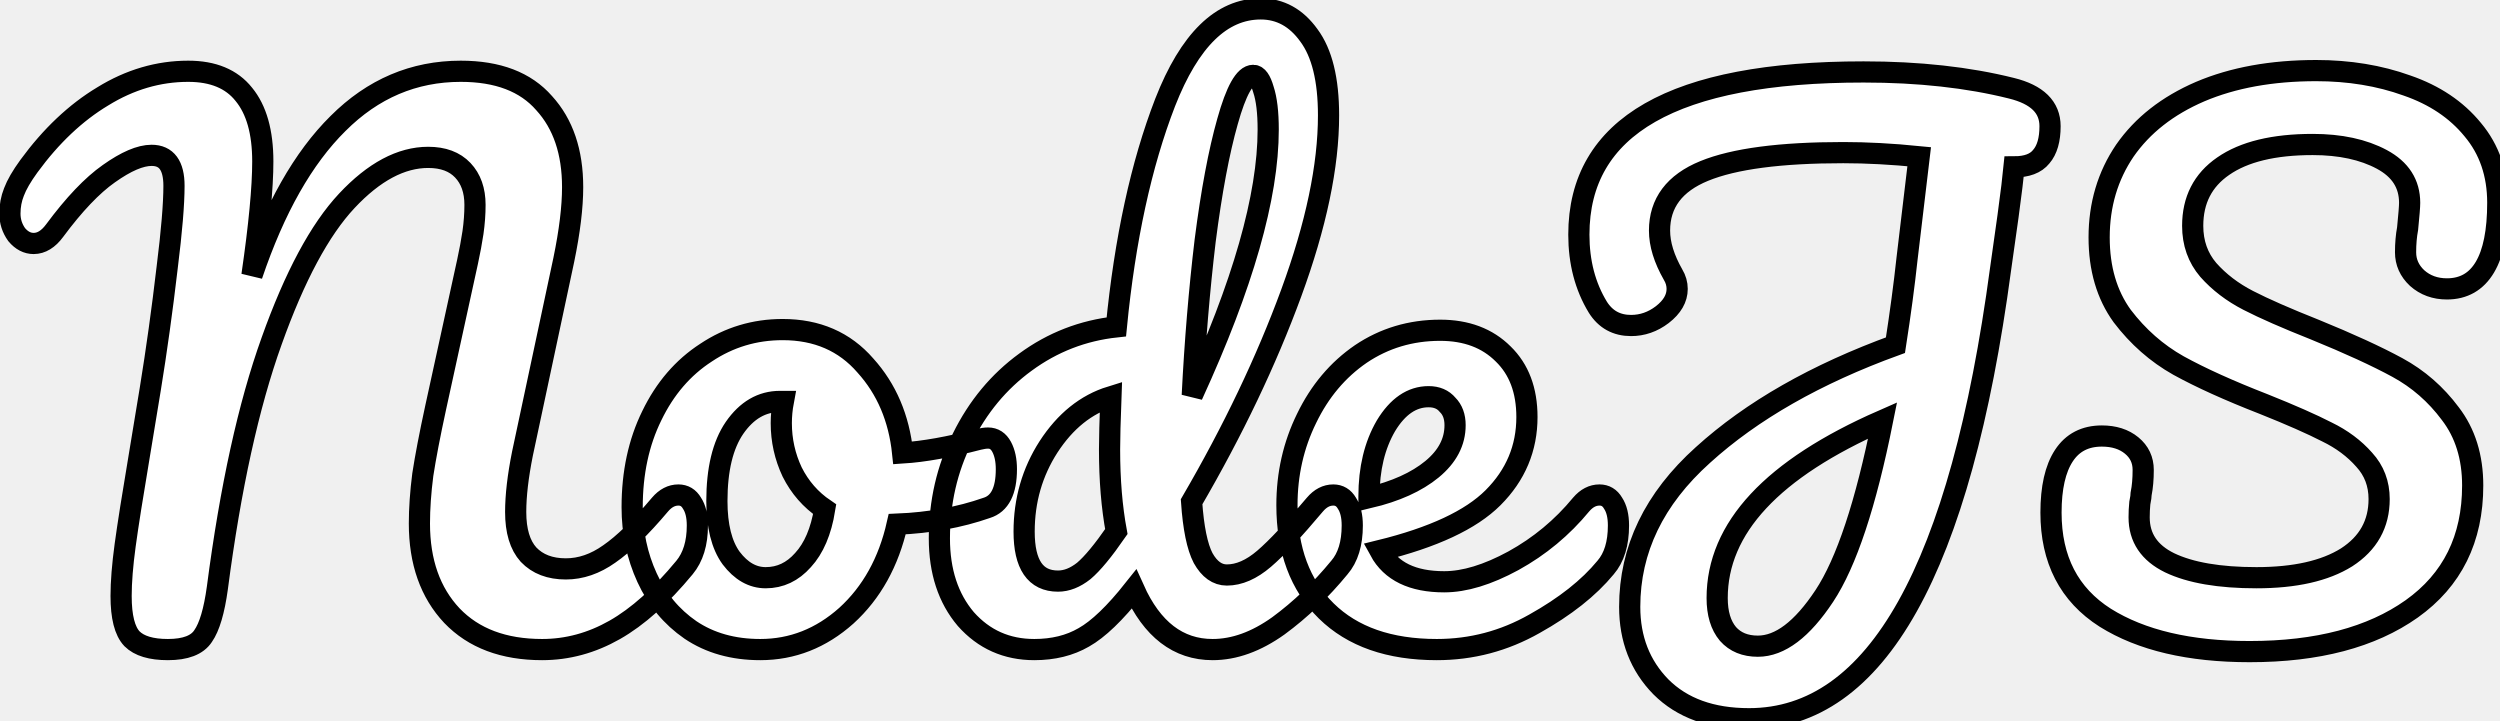
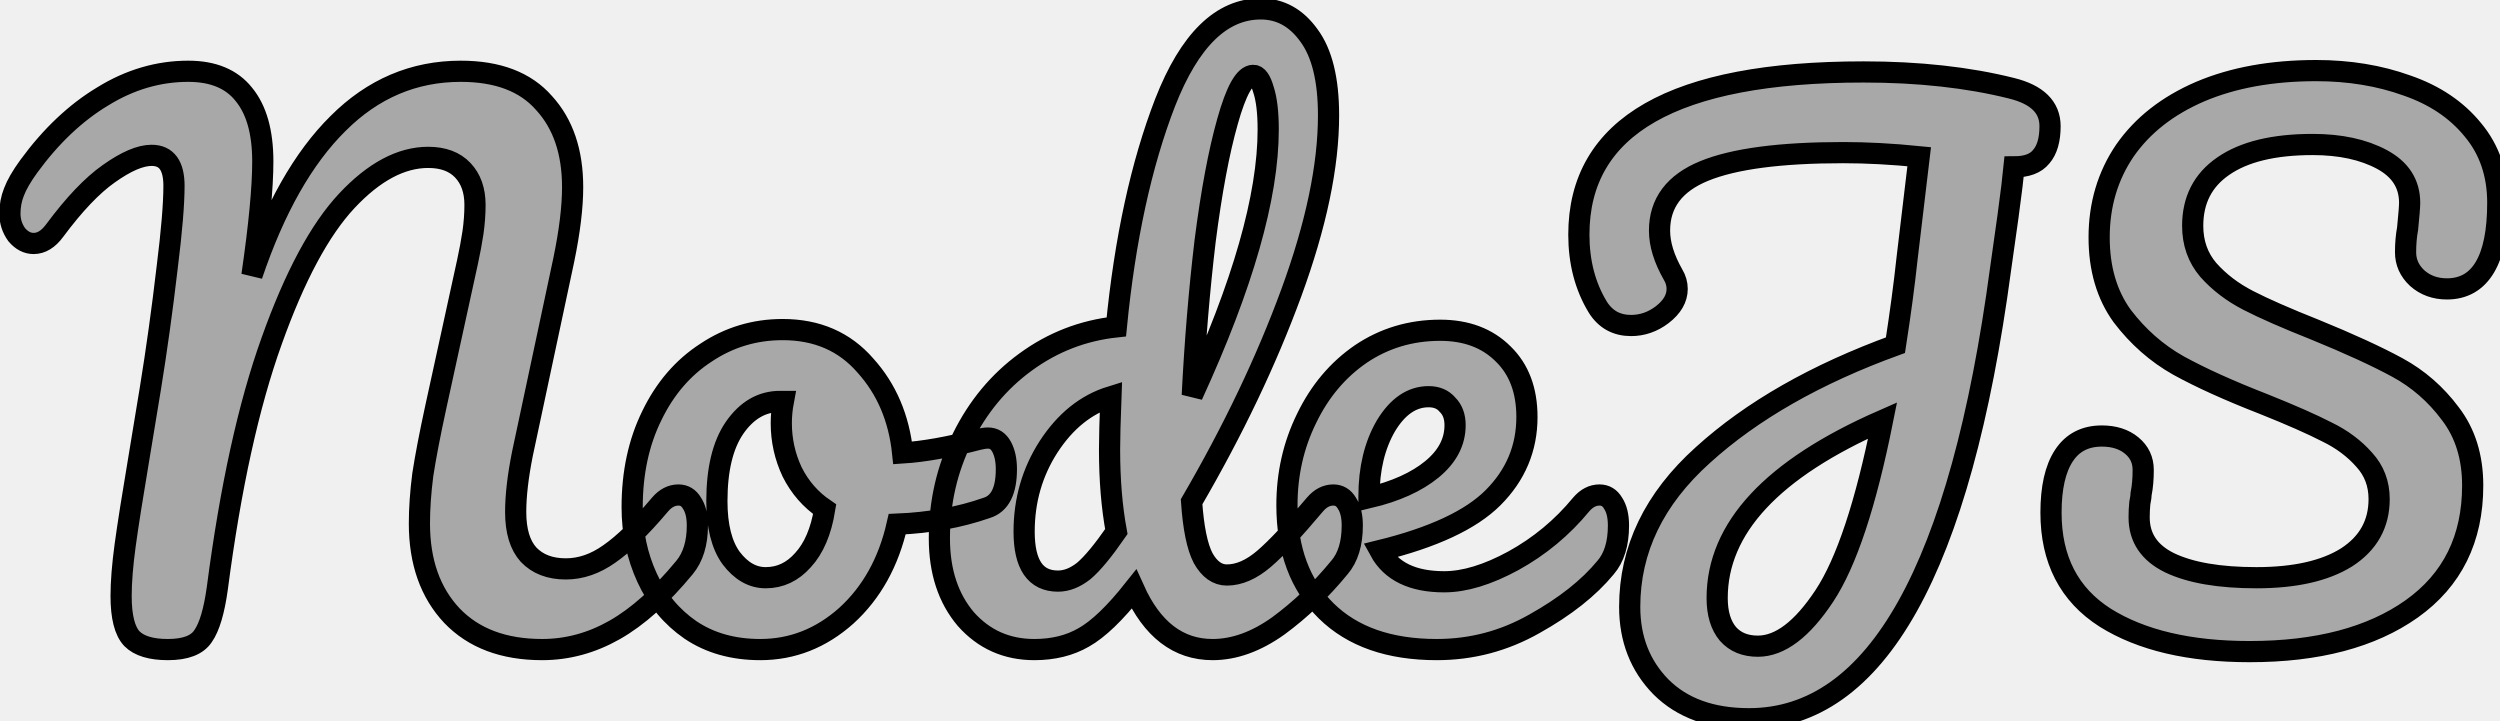
<svg xmlns="http://www.w3.org/2000/svg" width="55%" height="55%" preserveAspectRatio="xMaxYMax" viewBox="0 0 236 68" fill="none">
-   <path stroke="#000000" stroke-width="2" d="M15.848 61.32C14.269 61.32 13.139 60.979 12.456 60.296C11.773 59.571 11.432 58.227 11.432 56.264C11.432 54.941 11.56 53.341 11.816 51.464C12.072 49.587 12.52 46.749 13.16 42.952C13.245 42.44 13.587 40.371 14.184 36.744C14.781 33.075 15.315 29.235 15.784 25.224C16.211 21.811 16.424 19.251 16.424 17.544C16.424 15.624 15.72 14.664 14.312 14.664C13.245 14.664 11.901 15.24 10.28 16.392C8.701 17.501 6.995 19.293 5.16 21.768C4.563 22.579 3.901 22.984 3.176 22.984C2.579 22.984 2.045 22.707 1.576 22.152C1.149 21.555 0.936 20.893 0.936 20.168C0.936 19.443 1.064 18.76 1.32 18.12C1.576 17.437 2.045 16.627 2.728 15.688C4.819 12.829 7.144 10.632 9.704 9.096C12.264 7.517 14.952 6.728 17.768 6.728C20.115 6.728 21.864 7.453 23.016 8.904C24.211 10.355 24.808 12.467 24.808 15.24C24.808 17.715 24.467 21.299 23.784 25.992C25.917 19.677 28.627 14.899 31.912 11.656C35.197 8.371 39.059 6.728 43.496 6.728C46.995 6.728 49.619 7.731 51.368 9.736C53.16 11.699 54.056 14.344 54.056 17.672C54.056 19.549 53.779 21.832 53.224 24.52L49.32 42.824C48.893 44.957 48.68 46.792 48.68 48.328C48.68 50.12 49.085 51.464 49.896 52.36C50.749 53.256 51.923 53.704 53.416 53.704C54.824 53.704 56.189 53.235 57.512 52.296C58.877 51.357 60.477 49.8 62.312 47.624C62.824 47.027 63.4 46.728 64.04 46.728C64.595 46.728 65.021 46.984 65.32 47.496C65.661 48.008 65.832 48.712 65.832 49.608C65.832 51.272 65.427 52.595 64.616 53.576C62.397 56.264 60.2 58.227 58.024 59.464C55.848 60.701 53.565 61.32 51.176 61.32C47.549 61.32 44.712 60.253 42.664 58.12C40.616 55.944 39.592 53.043 39.592 49.416C39.592 48.008 39.699 46.472 39.912 44.808C40.168 43.144 40.573 41.032 41.128 38.472L43.688 26.76C43.773 26.376 43.923 25.693 44.136 24.712C44.349 23.731 44.52 22.813 44.648 21.96C44.776 21.064 44.84 20.189 44.84 19.336C44.84 17.971 44.456 16.883 43.688 16.072C42.92 15.261 41.832 14.856 40.424 14.856C37.864 14.856 35.304 16.221 32.744 18.952C30.184 21.683 27.816 26.099 25.64 32.2C23.464 38.259 21.757 46.024 20.52 55.496C20.221 57.672 19.773 59.187 19.176 60.04C18.621 60.893 17.512 61.32 15.848 61.32ZM93.275 41.352C93.829 41.352 94.256 41.629 94.555 42.184C94.853 42.739 95.002 43.443 95.002 44.296C95.002 46.344 94.384 47.56 93.147 47.944C90.587 48.84 87.77 49.352 84.698 49.48C83.888 53.064 82.288 55.944 79.898 58.12C77.509 60.253 74.8 61.32 71.77 61.32C69.21 61.32 67.013 60.701 65.178 59.464C63.386 58.227 62.021 56.584 61.083 54.536C60.144 52.488 59.675 50.269 59.675 47.88C59.675 44.637 60.293 41.757 61.531 39.24C62.768 36.68 64.475 34.696 66.65 33.288C68.826 31.837 71.237 31.112 73.882 31.112C77.125 31.112 79.728 32.243 81.691 34.504C83.696 36.723 84.869 39.475 85.21 42.76C87.216 42.632 89.605 42.205 92.379 41.48C92.72 41.395 93.019 41.352 93.275 41.352ZM72.282 54.536C73.648 54.536 74.821 53.981 75.802 52.872C76.826 51.763 77.509 50.163 77.85 48.072C76.528 47.176 75.504 46.003 74.778 44.552C74.096 43.101 73.754 41.565 73.754 39.944C73.754 39.261 73.819 38.579 73.947 37.896H73.626C71.92 37.896 70.49 38.728 69.338 40.392C68.229 42.013 67.674 44.317 67.674 47.304C67.674 49.651 68.123 51.443 69.019 52.68C69.957 53.917 71.045 54.536 72.282 54.536ZM125.862 46.728C126.416 46.728 126.843 46.984 127.142 47.496C127.483 48.008 127.654 48.712 127.654 49.608C127.654 51.315 127.248 52.637 126.438 53.576C124.688 55.709 122.768 57.544 120.678 59.08C118.587 60.573 116.518 61.32 114.47 61.32C111.227 61.32 108.752 59.421 107.046 55.624C105.254 57.885 103.675 59.4 102.31 60.168C100.987 60.936 99.43 61.32 97.638 61.32C95.035 61.32 92.88 60.36 91.174 58.44C89.51 56.477 88.677 53.939 88.677 50.824C88.677 47.411 89.403 44.253 90.853 41.352C92.304 38.408 94.288 36.019 96.805 34.184C99.365 32.307 102.224 31.197 105.382 30.856C106.192 22.579 107.728 15.517 109.99 9.672C112.294 3.784 115.302 0.84 119.014 0.84C120.848 0.84 122.363 1.672 123.558 3.336C124.795 5 125.414 7.517 125.414 10.888C125.414 15.667 124.24 21.256 121.894 27.656C119.547 34.056 116.411 40.627 112.486 47.368C112.656 49.843 113.019 51.613 113.574 52.68C114.171 53.747 114.918 54.28 115.814 54.28C116.966 54.28 118.139 53.768 119.333 52.744C120.528 51.72 122.128 50.013 124.134 47.624C124.646 47.027 125.222 46.728 125.862 46.728ZM118.31 7.112C117.499 7.112 116.688 8.563 115.878 11.464C115.067 14.323 114.363 18.077 113.766 22.728C113.211 27.379 112.806 32.243 112.55 37.32C117.328 26.909 119.718 18.547 119.718 12.232C119.718 10.611 119.568 9.352 119.27 8.456C119.014 7.56 118.694 7.112 118.31 7.112ZM99.877 54.856C100.688 54.856 101.499 54.536 102.31 53.896C103.12 53.213 104.144 51.976 105.382 50.184C104.955 47.88 104.742 45.299 104.742 42.44C104.742 41.416 104.784 39.752 104.87 37.448C102.523 38.173 100.56 39.752 98.981 42.184C97.445 44.573 96.677 47.24 96.677 50.184C96.677 53.299 97.744 54.856 99.877 54.856ZM150.991 46.728C151.546 46.728 151.972 46.984 152.271 47.496C152.612 48.008 152.783 48.712 152.783 49.608C152.783 51.315 152.378 52.637 151.567 53.576C149.988 55.496 147.748 57.267 144.847 58.888C141.988 60.509 138.916 61.32 135.631 61.32C131.151 61.32 127.674 60.104 125.199 57.672C122.724 55.24 121.487 51.912 121.487 47.688C121.487 44.744 122.106 42.013 123.343 39.496C124.58 36.936 126.287 34.909 128.463 33.416C130.682 31.923 133.178 31.176 135.951 31.176C138.426 31.176 140.41 31.923 141.903 33.416C143.396 34.867 144.143 36.851 144.143 39.368C144.143 42.312 143.076 44.851 140.943 46.984C138.852 49.075 135.29 50.739 130.255 51.976C131.322 53.939 133.348 54.92 136.335 54.92C138.255 54.92 140.431 54.259 142.863 52.936C145.338 51.571 147.471 49.8 149.263 47.624C149.775 47.027 150.351 46.728 150.991 46.728ZM134.863 37.448C133.284 37.448 131.94 38.365 130.831 40.2C129.764 42.035 129.231 44.253 129.231 46.856V46.984C131.748 46.387 133.732 45.491 135.183 44.296C136.634 43.101 137.359 41.715 137.359 40.136C137.359 39.325 137.124 38.685 136.655 38.216C136.228 37.704 135.631 37.448 134.863 37.448ZM193.524 11.912C193.524 13.192 193.247 14.152 192.692 14.792C192.18 15.432 191.327 15.752 190.132 15.752C190.047 16.648 189.855 18.205 189.556 20.424C189.129 23.411 188.895 25.075 188.852 25.416C185.055 53.704 177.14 67.848 165.108 67.848C161.567 67.848 158.793 66.845 156.788 64.84C154.825 62.835 153.844 60.317 153.844 57.288C153.844 51.869 156.148 47.091 160.756 42.952C165.364 38.771 171.423 35.315 178.932 32.584C179.401 29.555 179.764 26.845 180.02 24.456L181.172 14.792C178.612 14.536 176.223 14.408 174.004 14.408C168.073 14.408 163.7 14.984 160.884 16.136C158.068 17.288 156.66 19.165 156.66 21.768C156.66 23.048 157.087 24.435 157.94 25.928C158.196 26.355 158.324 26.803 158.324 27.272C158.324 28.168 157.855 28.979 156.916 29.704C156.02 30.387 155.039 30.728 153.972 30.728C152.607 30.728 151.561 30.152 150.836 29C149.641 27.037 149.044 24.755 149.044 22.152C149.044 11.912 158.004 6.792 175.924 6.792C181.129 6.792 185.78 7.304 189.876 8.328C192.308 8.925 193.524 10.12 193.524 11.912ZM165.94 61C168.031 61 170.121 59.421 172.212 56.264C174.303 53.107 176.137 47.581 177.716 39.688C167.305 44.253 162.1 49.843 162.1 56.456C162.1 57.907 162.441 59.037 163.124 59.848C163.807 60.616 164.745 61 165.94 61ZM212.366 61.512C206.691 61.512 202.147 60.445 198.734 58.312C195.32 56.136 193.614 52.829 193.614 48.392C193.614 46.045 194.019 44.253 194.83 43.016C195.64 41.779 196.835 41.16 198.414 41.16C199.566 41.16 200.504 41.459 201.23 42.056C201.955 42.653 202.318 43.421 202.318 44.36C202.318 45.213 202.254 45.96 202.126 46.6C202.126 46.771 202.083 47.069 201.998 47.496C201.955 47.923 201.934 48.371 201.934 48.84C201.934 50.76 202.894 52.189 204.814 53.128C206.776 54.067 209.507 54.536 213.006 54.536C216.632 54.536 219.47 53.896 221.518 52.616C223.566 51.293 224.59 49.459 224.59 47.112C224.59 45.661 224.12 44.424 223.182 43.4C222.243 42.333 221.07 41.459 219.662 40.776C218.254 40.051 216.27 39.176 213.71 38.152C210.424 36.872 207.736 35.656 205.646 34.504C203.598 33.352 201.827 31.795 200.334 29.832C198.883 27.827 198.158 25.352 198.158 22.408C198.158 19.336 198.968 16.605 200.59 14.216C202.254 11.827 204.622 9.971 207.694 8.648C210.808 7.325 214.456 6.664 218.638 6.664C221.752 6.664 224.611 7.133 227.214 8.072C229.816 8.968 231.886 10.355 233.422 12.232C235 14.109 235.79 16.413 235.79 19.144C235.79 21.832 235.384 23.859 234.574 25.224C233.763 26.589 232.568 27.272 230.99 27.272C229.88 27.272 228.942 26.931 228.174 26.248C227.448 25.565 227.086 24.755 227.086 23.816C227.086 23.005 227.15 22.259 227.278 21.576C227.406 20.296 227.47 19.485 227.47 19.144C227.47 17.352 226.595 15.987 224.846 15.048C223.096 14.109 220.92 13.64 218.318 13.64C214.648 13.64 211.832 14.323 209.87 15.688C207.95 17.011 206.99 18.888 206.99 21.32C206.99 22.941 207.48 24.328 208.462 25.48C209.486 26.632 210.744 27.592 212.238 28.36C213.731 29.128 215.822 30.045 218.51 31.112C221.752 32.435 224.355 33.629 226.318 34.696C228.28 35.763 229.944 37.213 231.31 39.048C232.718 40.883 233.422 43.144 233.422 45.832C233.422 50.867 231.502 54.749 227.662 57.48C223.864 60.168 218.766 61.512 212.366 61.512Z" fill="#ffffff" />
+   <path stroke="#000000" id="nodejs-svg" stroke-width="2" d="M15.848 61.32C14.269 61.32 13.139 60.979 12.456 60.296C11.773 59.571 11.432 58.227 11.432 56.264C11.432 54.941 11.56 53.341 11.816 51.464C12.072 49.587 12.52 46.749 13.16 42.952C13.245 42.44 13.587 40.371 14.184 36.744C14.781 33.075 15.315 29.235 15.784 25.224C16.211 21.811 16.424 19.251 16.424 17.544C16.424 15.624 15.72 14.664 14.312 14.664C13.245 14.664 11.901 15.24 10.28 16.392C8.701 17.501 6.995 19.293 5.16 21.768C4.563 22.579 3.901 22.984 3.176 22.984C2.579 22.984 2.045 22.707 1.576 22.152C1.149 21.555 0.936 20.893 0.936 20.168C0.936 19.443 1.064 18.76 1.32 18.12C1.576 17.437 2.045 16.627 2.728 15.688C4.819 12.829 7.144 10.632 9.704 9.096C12.264 7.517 14.952 6.728 17.768 6.728C20.115 6.728 21.864 7.453 23.016 8.904C24.211 10.355 24.808 12.467 24.808 15.24C24.808 17.715 24.467 21.299 23.784 25.992C25.917 19.677 28.627 14.899 31.912 11.656C35.197 8.371 39.059 6.728 43.496 6.728C46.995 6.728 49.619 7.731 51.368 9.736C53.16 11.699 54.056 14.344 54.056 17.672C54.056 19.549 53.779 21.832 53.224 24.52L49.32 42.824C48.893 44.957 48.68 46.792 48.68 48.328C48.68 50.12 49.085 51.464 49.896 52.36C50.749 53.256 51.923 53.704 53.416 53.704C54.824 53.704 56.189 53.235 57.512 52.296C58.877 51.357 60.477 49.8 62.312 47.624C62.824 47.027 63.4 46.728 64.04 46.728C64.595 46.728 65.021 46.984 65.32 47.496C65.661 48.008 65.832 48.712 65.832 49.608C65.832 51.272 65.427 52.595 64.616 53.576C62.397 56.264 60.2 58.227 58.024 59.464C55.848 60.701 53.565 61.32 51.176 61.32C47.549 61.32 44.712 60.253 42.664 58.12C40.616 55.944 39.592 53.043 39.592 49.416C39.592 48.008 39.699 46.472 39.912 44.808C40.168 43.144 40.573 41.032 41.128 38.472L43.688 26.76C43.773 26.376 43.923 25.693 44.136 24.712C44.349 23.731 44.52 22.813 44.648 21.96C44.776 21.064 44.84 20.189 44.84 19.336C44.84 17.971 44.456 16.883 43.688 16.072C42.92 15.261 41.832 14.856 40.424 14.856C37.864 14.856 35.304 16.221 32.744 18.952C30.184 21.683 27.816 26.099 25.64 32.2C23.464 38.259 21.757 46.024 20.52 55.496C20.221 57.672 19.773 59.187 19.176 60.04C18.621 60.893 17.512 61.32 15.848 61.32ZM93.275 41.352C93.829 41.352 94.256 41.629 94.555 42.184C94.853 42.739 95.002 43.443 95.002 44.296C95.002 46.344 94.384 47.56 93.147 47.944C90.587 48.84 87.77 49.352 84.698 49.48C83.888 53.064 82.288 55.944 79.898 58.12C77.509 60.253 74.8 61.32 71.77 61.32C69.21 61.32 67.013 60.701 65.178 59.464C63.386 58.227 62.021 56.584 61.083 54.536C60.144 52.488 59.675 50.269 59.675 47.88C59.675 44.637 60.293 41.757 61.531 39.24C62.768 36.68 64.475 34.696 66.65 33.288C68.826 31.837 71.237 31.112 73.882 31.112C77.125 31.112 79.728 32.243 81.691 34.504C83.696 36.723 84.869 39.475 85.21 42.76C87.216 42.632 89.605 42.205 92.379 41.48C92.72 41.395 93.019 41.352 93.275 41.352ZM72.282 54.536C73.648 54.536 74.821 53.981 75.802 52.872C76.826 51.763 77.509 50.163 77.85 48.072C76.528 47.176 75.504 46.003 74.778 44.552C74.096 43.101 73.754 41.565 73.754 39.944C73.754 39.261 73.819 38.579 73.947 37.896H73.626C71.92 37.896 70.49 38.728 69.338 40.392C68.229 42.013 67.674 44.317 67.674 47.304C67.674 49.651 68.123 51.443 69.019 52.68C69.957 53.917 71.045 54.536 72.282 54.536ZM125.862 46.728C126.416 46.728 126.843 46.984 127.142 47.496C127.483 48.008 127.654 48.712 127.654 49.608C127.654 51.315 127.248 52.637 126.438 53.576C124.688 55.709 122.768 57.544 120.678 59.08C118.587 60.573 116.518 61.32 114.47 61.32C111.227 61.32 108.752 59.421 107.046 55.624C105.254 57.885 103.675 59.4 102.31 60.168C100.987 60.936 99.43 61.32 97.638 61.32C95.035 61.32 92.88 60.36 91.174 58.44C89.51 56.477 88.677 53.939 88.677 50.824C88.677 47.411 89.403 44.253 90.853 41.352C92.304 38.408 94.288 36.019 96.805 34.184C99.365 32.307 102.224 31.197 105.382 30.856C106.192 22.579 107.728 15.517 109.99 9.672C112.294 3.784 115.302 0.84 119.014 0.84C120.848 0.84 122.363 1.672 123.558 3.336C124.795 5 125.414 7.517 125.414 10.888C125.414 15.667 124.24 21.256 121.894 27.656C119.547 34.056 116.411 40.627 112.486 47.368C112.656 49.843 113.019 51.613 113.574 52.68C114.171 53.747 114.918 54.28 115.814 54.28C116.966 54.28 118.139 53.768 119.333 52.744C120.528 51.72 122.128 50.013 124.134 47.624C124.646 47.027 125.222 46.728 125.862 46.728ZM118.31 7.112C117.499 7.112 116.688 8.563 115.878 11.464C115.067 14.323 114.363 18.077 113.766 22.728C113.211 27.379 112.806 32.243 112.55 37.32C117.328 26.909 119.718 18.547 119.718 12.232C119.718 10.611 119.568 9.352 119.27 8.456C119.014 7.56 118.694 7.112 118.31 7.112ZM99.877 54.856C100.688 54.856 101.499 54.536 102.31 53.896C103.12 53.213 104.144 51.976 105.382 50.184C104.955 47.88 104.742 45.299 104.742 42.44C104.742 41.416 104.784 39.752 104.87 37.448C102.523 38.173 100.56 39.752 98.981 42.184C97.445 44.573 96.677 47.24 96.677 50.184C96.677 53.299 97.744 54.856 99.877 54.856ZM150.991 46.728C151.546 46.728 151.972 46.984 152.271 47.496C152.612 48.008 152.783 48.712 152.783 49.608C152.783 51.315 152.378 52.637 151.567 53.576C149.988 55.496 147.748 57.267 144.847 58.888C141.988 60.509 138.916 61.32 135.631 61.32C131.151 61.32 127.674 60.104 125.199 57.672C122.724 55.24 121.487 51.912 121.487 47.688C121.487 44.744 122.106 42.013 123.343 39.496C124.58 36.936 126.287 34.909 128.463 33.416C130.682 31.923 133.178 31.176 135.951 31.176C138.426 31.176 140.41 31.923 141.903 33.416C143.396 34.867 144.143 36.851 144.143 39.368C144.143 42.312 143.076 44.851 140.943 46.984C138.852 49.075 135.29 50.739 130.255 51.976C131.322 53.939 133.348 54.92 136.335 54.92C138.255 54.92 140.431 54.259 142.863 52.936C145.338 51.571 147.471 49.8 149.263 47.624C149.775 47.027 150.351 46.728 150.991 46.728ZM134.863 37.448C133.284 37.448 131.94 38.365 130.831 40.2C129.764 42.035 129.231 44.253 129.231 46.856V46.984C131.748 46.387 133.732 45.491 135.183 44.296C136.634 43.101 137.359 41.715 137.359 40.136C137.359 39.325 137.124 38.685 136.655 38.216C136.228 37.704 135.631 37.448 134.863 37.448ZM193.524 11.912C193.524 13.192 193.247 14.152 192.692 14.792C192.18 15.432 191.327 15.752 190.132 15.752C190.047 16.648 189.855 18.205 189.556 20.424C189.129 23.411 188.895 25.075 188.852 25.416C185.055 53.704 177.14 67.848 165.108 67.848C161.567 67.848 158.793 66.845 156.788 64.84C154.825 62.835 153.844 60.317 153.844 57.288C153.844 51.869 156.148 47.091 160.756 42.952C165.364 38.771 171.423 35.315 178.932 32.584C179.401 29.555 179.764 26.845 180.02 24.456L181.172 14.792C178.612 14.536 176.223 14.408 174.004 14.408C168.073 14.408 163.7 14.984 160.884 16.136C158.068 17.288 156.66 19.165 156.66 21.768C156.66 23.048 157.087 24.435 157.94 25.928C158.196 26.355 158.324 26.803 158.324 27.272C158.324 28.168 157.855 28.979 156.916 29.704C156.02 30.387 155.039 30.728 153.972 30.728C152.607 30.728 151.561 30.152 150.836 29C149.641 27.037 149.044 24.755 149.044 22.152C149.044 11.912 158.004 6.792 175.924 6.792C181.129 6.792 185.78 7.304 189.876 8.328C192.308 8.925 193.524 10.12 193.524 11.912ZM165.94 61C168.031 61 170.121 59.421 172.212 56.264C174.303 53.107 176.137 47.581 177.716 39.688C167.305 44.253 162.1 49.843 162.1 56.456C162.1 57.907 162.441 59.037 163.124 59.848C163.807 60.616 164.745 61 165.94 61ZM212.366 61.512C206.691 61.512 202.147 60.445 198.734 58.312C195.32 56.136 193.614 52.829 193.614 48.392C193.614 46.045 194.019 44.253 194.83 43.016C195.64 41.779 196.835 41.16 198.414 41.16C199.566 41.16 200.504 41.459 201.23 42.056C201.955 42.653 202.318 43.421 202.318 44.36C202.318 45.213 202.254 45.96 202.126 46.6C202.126 46.771 202.083 47.069 201.998 47.496C201.955 47.923 201.934 48.371 201.934 48.84C201.934 50.76 202.894 52.189 204.814 53.128C206.776 54.067 209.507 54.536 213.006 54.536C216.632 54.536 219.47 53.896 221.518 52.616C223.566 51.293 224.59 49.459 224.59 47.112C224.59 45.661 224.12 44.424 223.182 43.4C222.243 42.333 221.07 41.459 219.662 40.776C218.254 40.051 216.27 39.176 213.71 38.152C210.424 36.872 207.736 35.656 205.646 34.504C203.598 33.352 201.827 31.795 200.334 29.832C198.883 27.827 198.158 25.352 198.158 22.408C198.158 19.336 198.968 16.605 200.59 14.216C202.254 11.827 204.622 9.971 207.694 8.648C210.808 7.325 214.456 6.664 218.638 6.664C221.752 6.664 224.611 7.133 227.214 8.072C229.816 8.968 231.886 10.355 233.422 12.232C235 14.109 235.79 16.413 235.79 19.144C235.79 21.832 235.384 23.859 234.574 25.224C233.763 26.589 232.568 27.272 230.99 27.272C229.88 27.272 228.942 26.931 228.174 26.248C227.448 25.565 227.086 24.755 227.086 23.816C227.086 23.005 227.15 22.259 227.278 21.576C227.406 20.296 227.47 19.485 227.47 19.144C227.47 17.352 226.595 15.987 224.846 15.048C223.096 14.109 220.92 13.64 218.318 13.64C214.648 13.64 211.832 14.323 209.87 15.688C207.95 17.011 206.99 18.888 206.99 21.32C206.99 22.941 207.48 24.328 208.462 25.48C209.486 26.632 210.744 27.592 212.238 28.36C213.731 29.128 215.822 30.045 218.51 31.112C221.752 32.435 224.355 33.629 226.318 34.696C228.28 35.763 229.944 37.213 231.31 39.048C232.718 40.883 233.422 43.144 233.422 45.832C233.422 50.867 231.502 54.749 227.662 57.48C223.864 60.168 218.766 61.512 212.366 61.512Z" fill="#0000004d" />
</svg>
